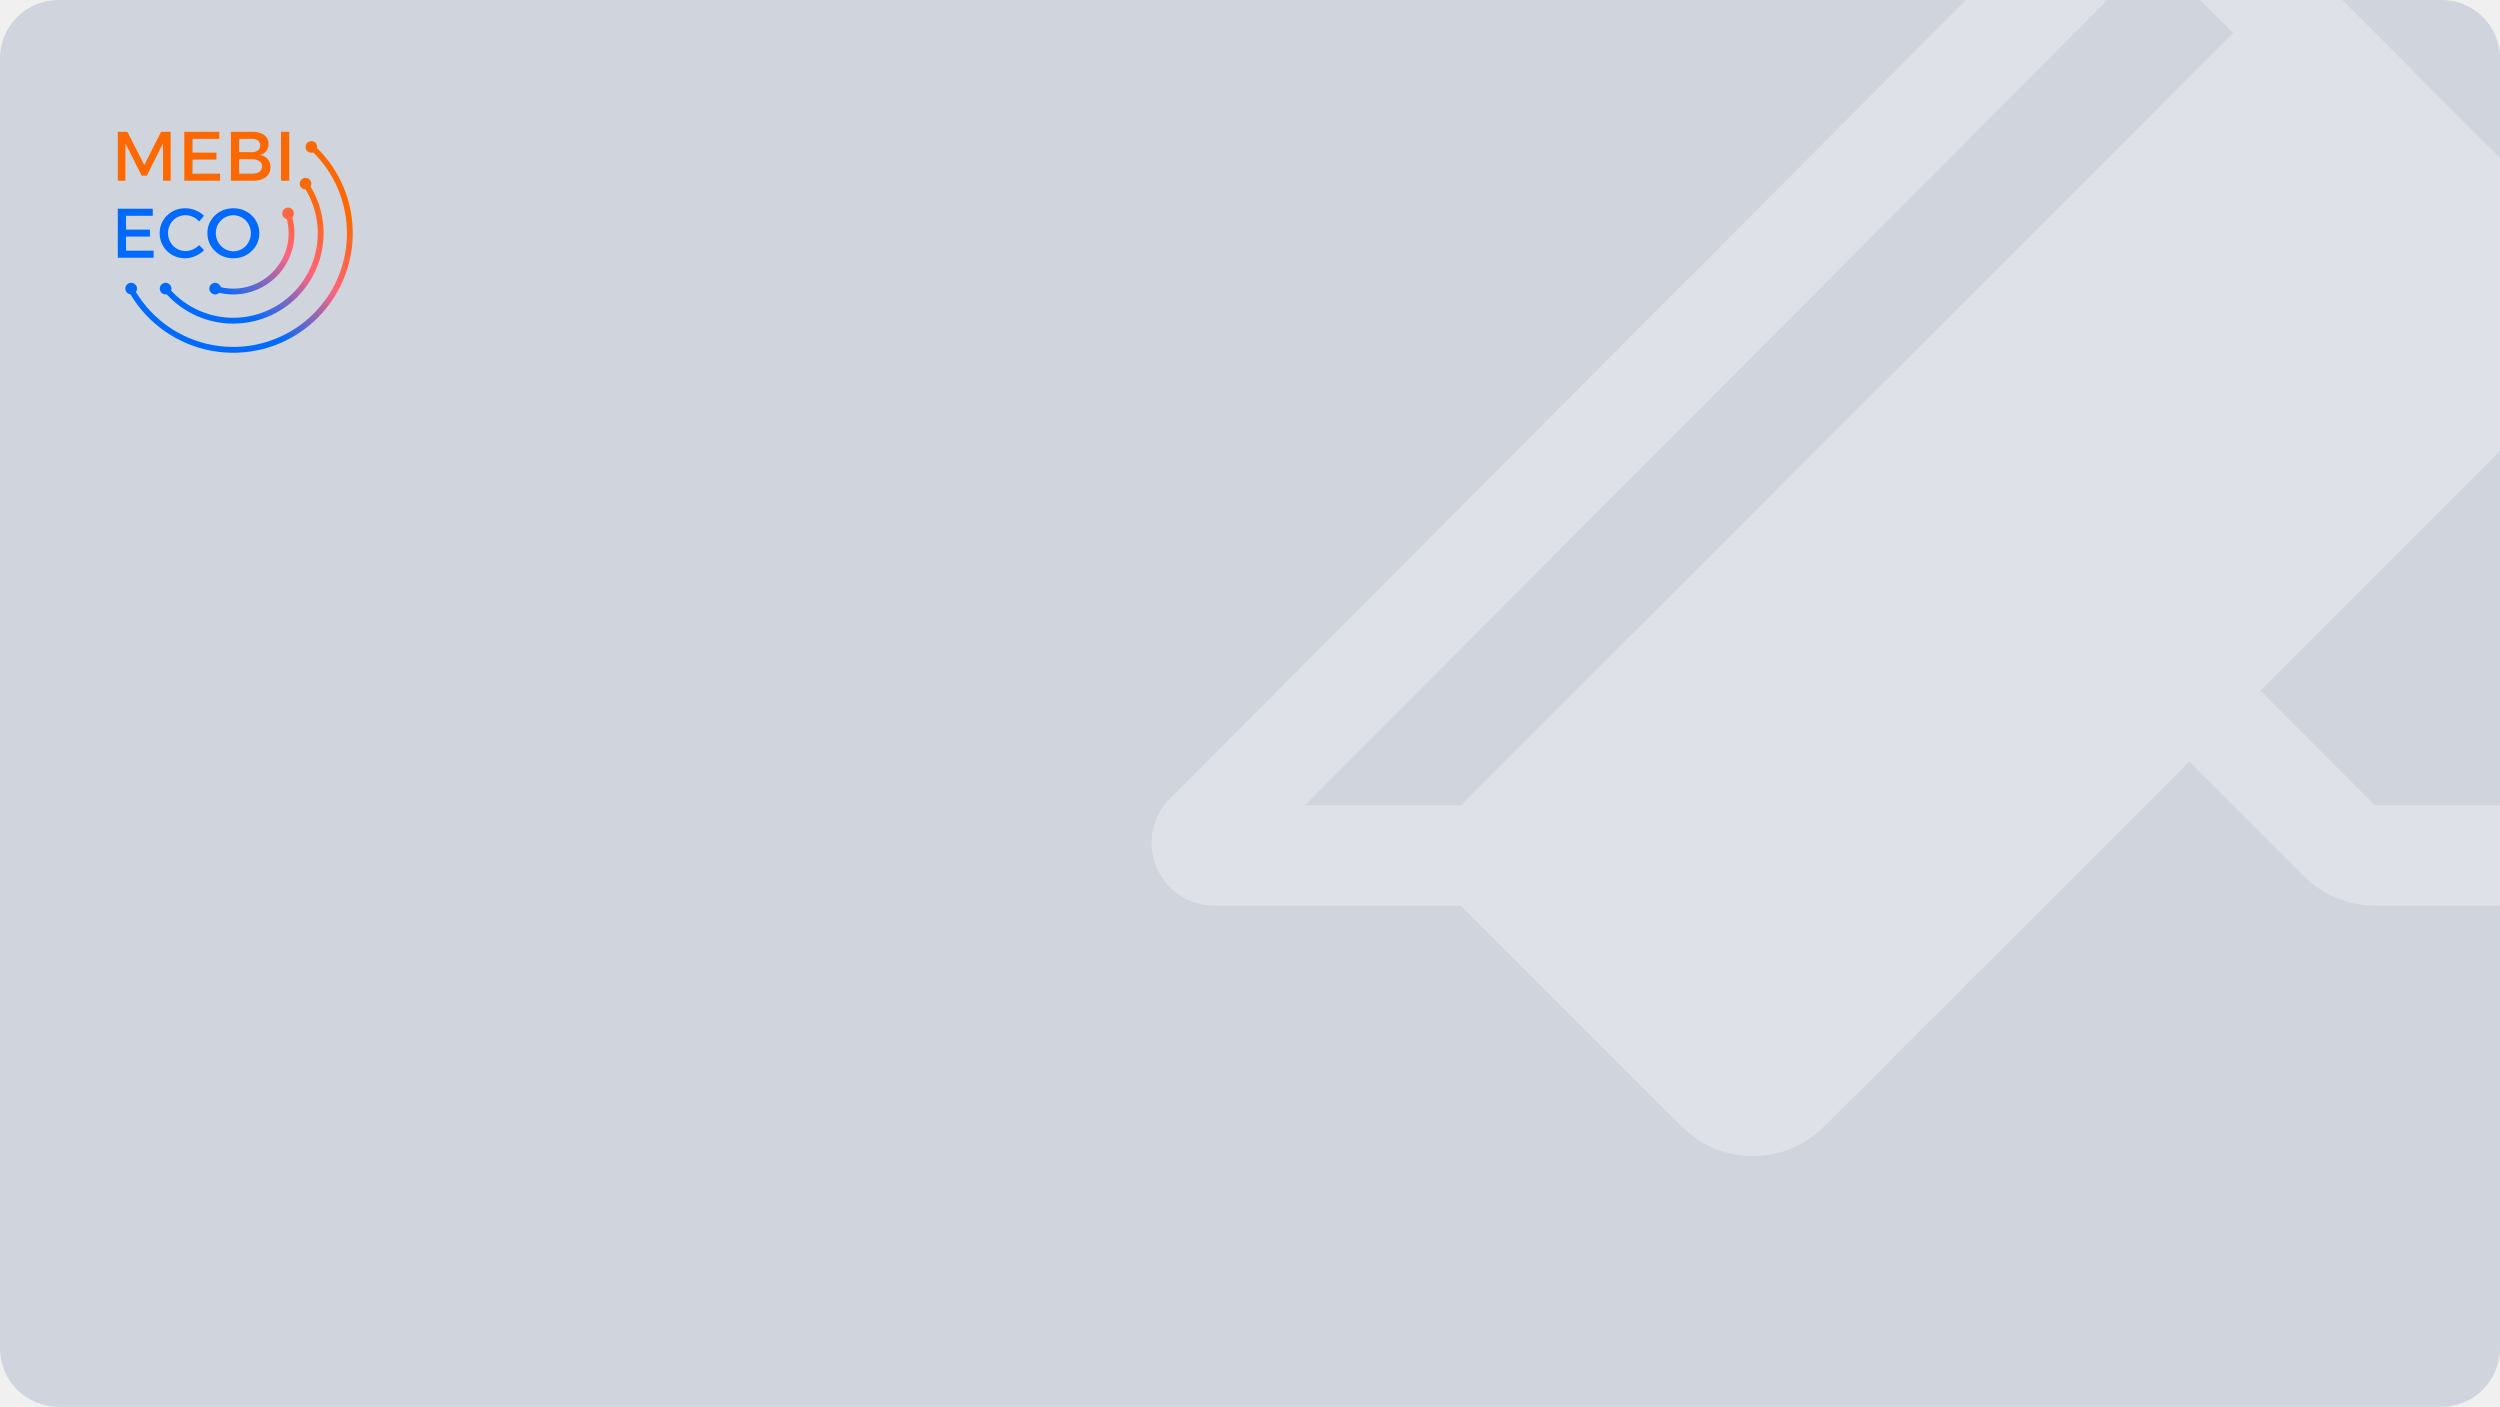
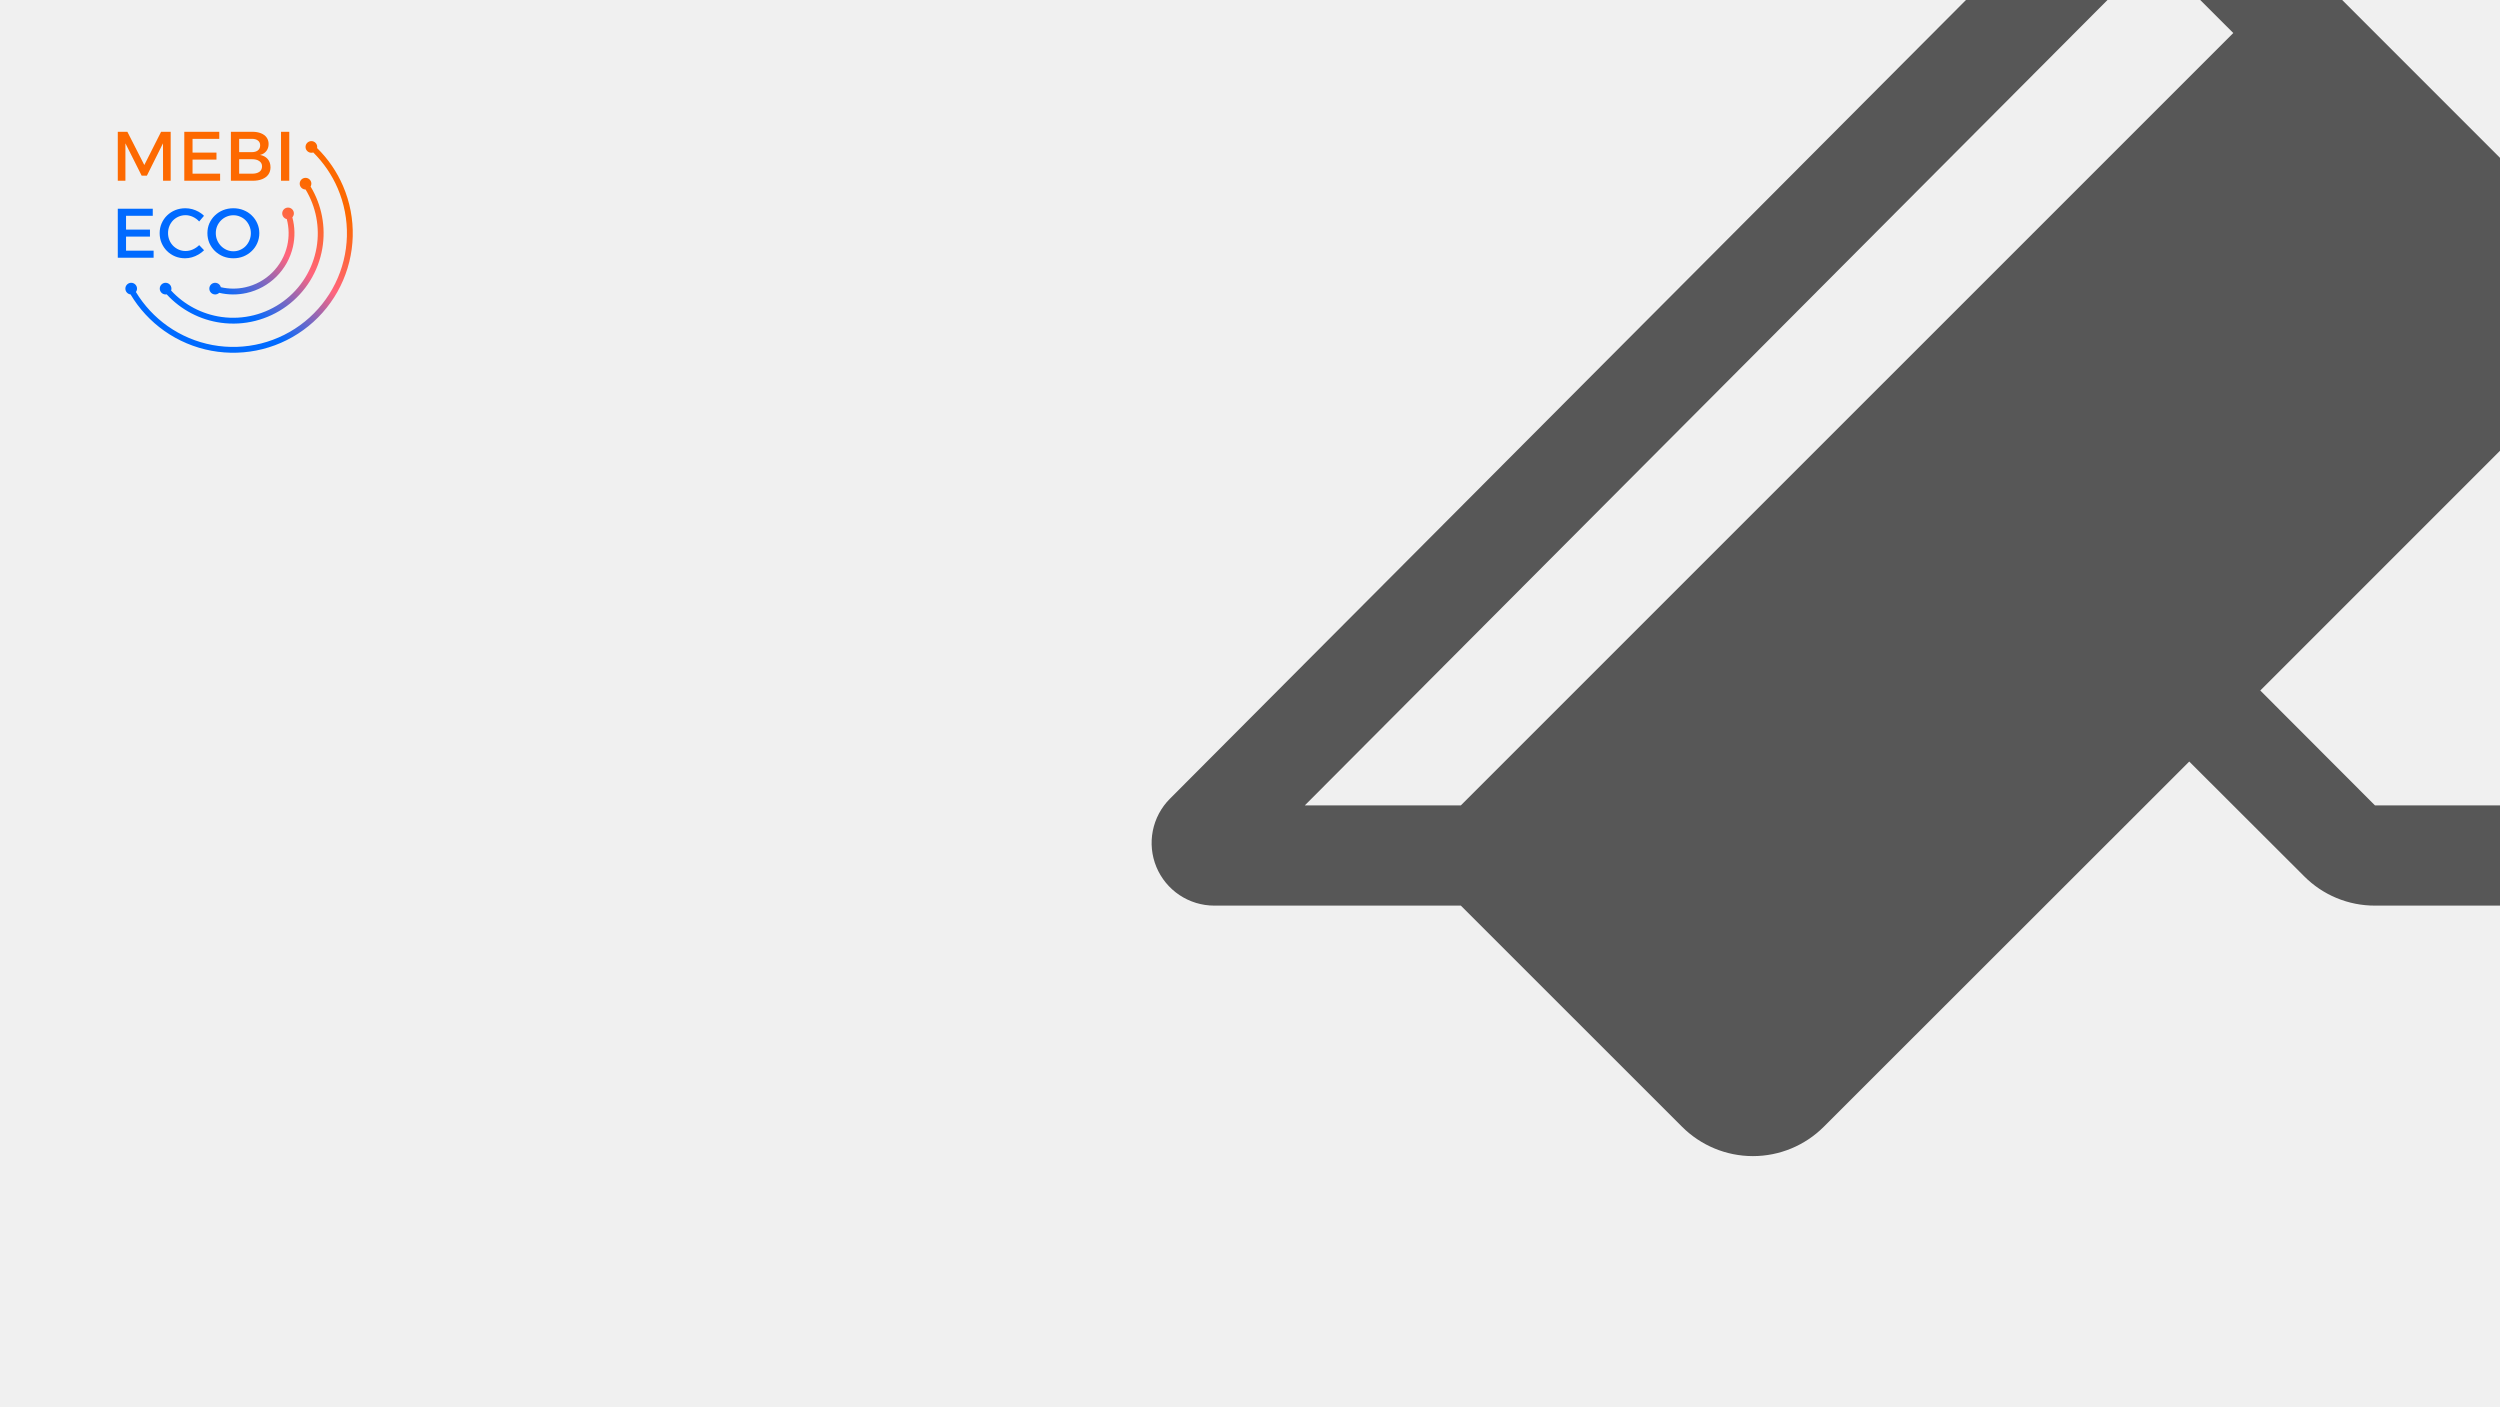
<svg xmlns="http://www.w3.org/2000/svg" width="343" height="193" viewBox="0 0 343 193" fill="none">
  <g clip-path="url(#clip0_3078_35165)">
-     <rect width="343" height="193" rx="8" fill="#D0D5DD" />
    <path d="M32.018 28.572C32.517 28.572 32.981 28.659 33.41 28.831C33.845 29.004 34.222 29.247 34.542 29.561C34.869 29.875 35.122 30.239 35.301 30.655C35.486 31.065 35.579 31.51 35.579 31.99C35.579 32.47 35.486 32.921 35.301 33.343C35.122 33.76 34.869 34.124 34.542 34.438C34.222 34.752 33.845 34.998 33.41 35.177C32.981 35.35 32.517 35.436 32.018 35.436C31.518 35.436 31.051 35.35 30.616 35.177C30.187 34.998 29.81 34.752 29.483 34.438C29.163 34.124 28.91 33.76 28.725 33.343C28.546 32.921 28.456 32.47 28.456 31.99C28.456 31.51 28.546 31.062 28.725 30.646C28.91 30.23 29.163 29.868 29.483 29.561C29.81 29.247 30.187 29.004 30.616 28.831C31.051 28.659 31.518 28.572 32.018 28.572ZM32.027 29.532C31.695 29.532 31.381 29.596 31.087 29.724C30.799 29.846 30.543 30.019 30.319 30.243C30.095 30.467 29.919 30.729 29.791 31.03C29.669 31.324 29.608 31.644 29.608 31.99C29.608 32.336 29.672 32.659 29.8 32.959C29.928 33.26 30.104 33.526 30.328 33.756C30.552 33.98 30.808 34.156 31.096 34.284C31.39 34.412 31.701 34.476 32.027 34.476C32.354 34.476 32.661 34.412 32.949 34.284C33.243 34.156 33.499 33.98 33.717 33.756C33.934 33.526 34.104 33.26 34.226 32.959C34.354 32.659 34.418 32.336 34.418 31.99C34.418 31.644 34.354 31.324 34.226 31.03C34.104 30.729 33.934 30.467 33.717 30.243C33.499 30.019 33.243 29.846 32.949 29.724C32.661 29.596 32.354 29.532 32.027 29.532Z" fill="#006AFF" />
    <path d="M27.327 30.387C27.084 30.118 26.796 29.907 26.463 29.753C26.131 29.599 25.794 29.523 25.455 29.523C25.122 29.523 24.809 29.587 24.515 29.715C24.227 29.836 23.971 30.009 23.747 30.233C23.529 30.457 23.359 30.72 23.238 31.02C23.116 31.315 23.055 31.635 23.055 31.98C23.055 32.319 23.116 32.639 23.238 32.94C23.359 33.235 23.529 33.494 23.747 33.718C23.971 33.942 24.227 34.118 24.515 34.246C24.809 34.374 25.122 34.438 25.455 34.438C25.794 34.438 26.127 34.367 26.454 34.227C26.78 34.08 27.071 33.881 27.327 33.632L27.999 34.332C27.775 34.556 27.519 34.752 27.231 34.918C26.95 35.084 26.652 35.212 26.338 35.302C26.031 35.392 25.718 35.436 25.398 35.436C24.905 35.436 24.447 35.35 24.025 35.177C23.602 34.998 23.231 34.752 22.911 34.438C22.598 34.124 22.351 33.76 22.172 33.343C21.993 32.921 21.903 32.47 21.903 31.99C21.903 31.51 21.993 31.065 22.172 30.655C22.351 30.239 22.601 29.875 22.921 29.561C23.247 29.247 23.622 29.004 24.044 28.831C24.473 28.659 24.937 28.572 25.436 28.572C25.756 28.572 26.07 28.614 26.377 28.697C26.684 28.78 26.975 28.899 27.25 29.052C27.526 29.206 27.772 29.392 27.99 29.609L27.327 30.387Z" fill="#006AFF" />
    <path d="M16.16 28.641H20.96V29.61H17.293V31.501H20.576V32.461H17.293V34.391H21.075V35.361H16.16V28.641Z" fill="#006AFF" />
    <path d="M38.555 18.08H39.688V24.8H38.555V18.08Z" fill="#FD6900" />
    <path d="M34.598 18.08C35.065 18.08 35.465 18.147 35.798 18.282C36.137 18.416 36.397 18.608 36.576 18.858C36.761 19.107 36.854 19.408 36.854 19.76C36.854 20.138 36.748 20.461 36.537 20.73C36.326 20.998 36.038 21.174 35.673 21.258C36.121 21.334 36.473 21.523 36.729 21.824C36.985 22.125 37.113 22.503 37.113 22.957C37.113 23.341 37.014 23.671 36.816 23.946C36.617 24.221 36.336 24.432 35.971 24.579C35.606 24.727 35.171 24.8 34.665 24.8H31.68V18.08H34.598ZM34.541 20.874C34.899 20.874 35.181 20.794 35.385 20.634C35.59 20.467 35.693 20.237 35.693 19.942C35.693 19.654 35.59 19.434 35.385 19.28C35.181 19.12 34.899 19.043 34.541 19.05H32.812V20.874H34.541ZM34.541 23.831C34.982 23.837 35.328 23.754 35.577 23.581C35.827 23.402 35.952 23.149 35.952 22.823C35.952 22.515 35.827 22.275 35.577 22.102C35.328 21.923 34.982 21.837 34.541 21.843H32.812V23.831H34.541Z" fill="#FD6900" />
    <path d="M25.284 18.08H30.084V19.05H26.417V20.941H29.7V21.901H26.417V23.831H30.199V24.8H25.284V18.08Z" fill="#FD6900" />
    <path d="M16.16 18.08H17.475L19.799 22.64L22.103 18.08H23.418V24.8H22.371L22.362 19.664L20.154 24.099H19.434L17.207 19.664V24.8H16.16V18.08Z" fill="#FD6900" />
    <path fill-rule="evenodd" clip-rule="evenodd" d="M42.72 19.359C43.162 19.359 43.52 19.717 43.52 20.159C43.52 20.212 43.515 20.264 43.505 20.314C45.017 21.802 46.229 23.571 47.068 25.525C48.004 27.703 48.457 30.059 48.395 32.429C48.332 34.798 47.757 37.127 46.709 39.253C45.66 41.379 44.163 43.252 42.321 44.744C40.479 46.236 38.335 47.311 36.037 47.895C33.739 48.478 31.343 48.556 29.012 48.124C26.681 47.692 24.471 46.76 22.535 45.392C20.661 44.067 19.087 42.364 17.913 40.395C17.512 40.351 17.2 40.011 17.2 39.599C17.2 39.157 17.558 38.799 18 38.799C18.442 38.799 18.8 39.157 18.8 39.599C18.8 39.773 18.743 39.933 18.648 40.065C19.76 41.904 21.239 43.496 22.996 44.738C24.838 46.04 26.94 46.927 29.157 47.338C31.374 47.749 33.654 47.674 35.84 47.119C38.026 46.564 40.065 45.541 41.817 44.122C43.57 42.703 44.994 40.921 45.991 38.898C46.989 36.876 47.536 34.661 47.595 32.407C47.654 30.153 47.223 27.913 46.333 25.841C45.541 23.996 44.4 22.325 42.977 20.916C42.896 20.943 42.81 20.959 42.72 20.959C42.278 20.959 41.92 20.601 41.92 20.159C41.92 19.717 42.278 19.36 42.72 19.359ZM41.92 24.399C42.362 24.399 42.72 24.757 42.72 25.199C42.72 25.343 42.681 25.478 42.614 25.595C44.147 28.135 44.725 31.148 44.223 34.088C43.68 37.263 41.923 40.102 39.323 42.005C36.724 43.907 33.486 44.724 30.296 44.281C27.433 43.884 24.812 42.499 22.87 40.385C22.822 40.394 22.771 40.399 22.72 40.399C22.278 40.399 21.92 40.04 21.92 39.599C21.92 39.157 22.278 38.799 22.72 38.799C23.161 38.799 23.519 39.157 23.52 39.599C23.52 39.691 23.504 39.78 23.476 39.862C25.29 41.829 27.735 43.119 30.405 43.489C33.39 43.903 36.419 43.139 38.851 41.359C41.282 39.58 42.927 36.923 43.435 33.953C43.905 31.199 43.363 28.377 41.925 25.999C41.923 25.999 41.922 25.999 41.92 25.999C41.478 25.999 41.12 25.641 41.12 25.199C41.12 24.757 41.478 24.399 41.92 24.399ZM39.52 28.48C39.961 28.48 40.32 28.837 40.32 29.279C40.32 29.487 40.239 29.674 40.109 29.816C40.464 31.135 40.495 32.523 40.191 33.86C39.838 35.414 39.05 36.836 37.919 37.959C36.788 39.082 35.361 39.861 33.804 40.203C32.57 40.474 31.296 40.462 30.075 40.175C29.931 40.314 29.735 40.399 29.52 40.399C29.078 40.399 28.72 40.04 28.72 39.599C28.72 39.157 29.078 38.799 29.52 38.799C29.894 38.799 30.209 39.057 30.296 39.404C31.389 39.656 32.529 39.664 33.632 39.422C35.04 39.112 36.332 38.408 37.355 37.392C38.379 36.375 39.092 35.089 39.411 33.683C39.683 32.485 39.658 31.242 39.347 30.061C38.988 29.981 38.72 29.662 38.72 29.279C38.72 28.838 39.078 28.48 39.52 28.48Z" fill="url(#paint0_linear_3078_35165)" />
    <g opacity="0.64">
-       <path d="M371.125 89.875C369.302 89.875 367.553 90.599 366.264 91.888C364.974 93.178 364.25 94.927 364.25 96.75V110.5H325.845L310.11 94.739L353.37 51.469C355.947 48.891 357.395 45.395 357.395 41.75C357.395 38.105 355.947 34.609 353.37 32.03L320.989 -0.359L305.22 -16.095C303.943 -17.372 302.427 -18.385 300.758 -19.076C299.09 -19.767 297.302 -20.123 295.496 -20.123C293.69 -20.123 291.902 -19.767 290.233 -19.076C288.565 -18.385 287.049 -17.372 285.772 -16.095L160.51 109.589C159.31 110.792 158.495 112.323 158.165 113.989C157.836 115.655 158.007 117.382 158.658 118.95C159.309 120.519 160.411 121.859 161.823 122.803C163.235 123.746 164.896 124.25 166.594 124.25H200.427L230.781 154.594C233.359 157.171 236.855 158.619 240.5 158.619C244.145 158.619 247.641 157.171 250.22 154.594L300.364 104.484L316.125 120.219C317.397 121.502 318.912 122.518 320.58 123.21C322.249 123.902 324.038 124.256 325.845 124.25H364.25V138C364.25 139.823 364.974 141.572 366.264 142.861C367.553 144.151 369.302 144.875 371.125 144.875C372.948 144.875 374.697 144.151 375.986 142.861C377.276 141.572 378 139.823 378 138V96.75C378 94.927 377.276 93.178 375.986 91.888C374.697 90.599 372.948 89.875 371.125 89.875ZM295.5 -6.375L306.406 4.53L200.427 110.5H179.02L295.5 -6.375Z" fill="#E6E8EC" />
+       <path d="M371.125 89.875C369.302 89.875 367.553 90.599 366.264 91.888C364.974 93.178 364.25 94.927 364.25 96.75V110.5H325.845L310.11 94.739L353.37 51.469C355.947 48.891 357.395 45.395 357.395 41.75C357.395 38.105 355.947 34.609 353.37 32.03L320.989 -0.359L305.22 -16.095C303.943 -17.372 302.427 -18.385 300.758 -19.076C299.09 -19.767 297.302 -20.123 295.496 -20.123C293.69 -20.123 291.902 -19.767 290.233 -19.076C288.565 -18.385 287.049 -17.372 285.772 -16.095L160.51 109.589C159.31 110.792 158.495 112.323 158.165 113.989C157.836 115.655 158.007 117.382 158.658 118.95C159.309 120.519 160.411 121.859 161.823 122.803C163.235 123.746 164.896 124.25 166.594 124.25H200.427L230.781 154.594C233.359 157.171 236.855 158.619 240.5 158.619C244.145 158.619 247.641 157.171 250.22 154.594L300.364 104.484L316.125 120.219C317.397 121.502 318.912 122.518 320.58 123.21C322.249 123.902 324.038 124.256 325.845 124.25H364.25V138C364.25 139.823 364.974 141.572 366.264 142.861C367.553 144.151 369.302 144.875 371.125 144.875C372.948 144.875 374.697 144.151 375.986 142.861C377.276 141.572 378 139.823 378 138V96.75C378 94.927 377.276 93.178 375.986 91.888C374.697 90.599 372.948 89.875 371.125 89.875ZM295.5 -6.375L306.406 4.53L200.427 110.5H179.02L295.5 -6.375Z" fill="currentColor" />
    </g>
  </g>
  <defs>
    <linearGradient id="paint0_linear_3078_35165" x1="42.184" y1="25.215" x2="30.418" y2="40.291" gradientUnits="userSpaceOnUse">
      <stop stop-color="#FD6900" />
      <stop offset="0.5" stop-color="#FF647E" />
      <stop offset="1" stop-color="#006AFF" />
    </linearGradient>
    <clipPath id="clip0_3078_35165">
      <rect width="343" height="193" rx="8" fill="white" />
    </clipPath>
  </defs>
</svg>
